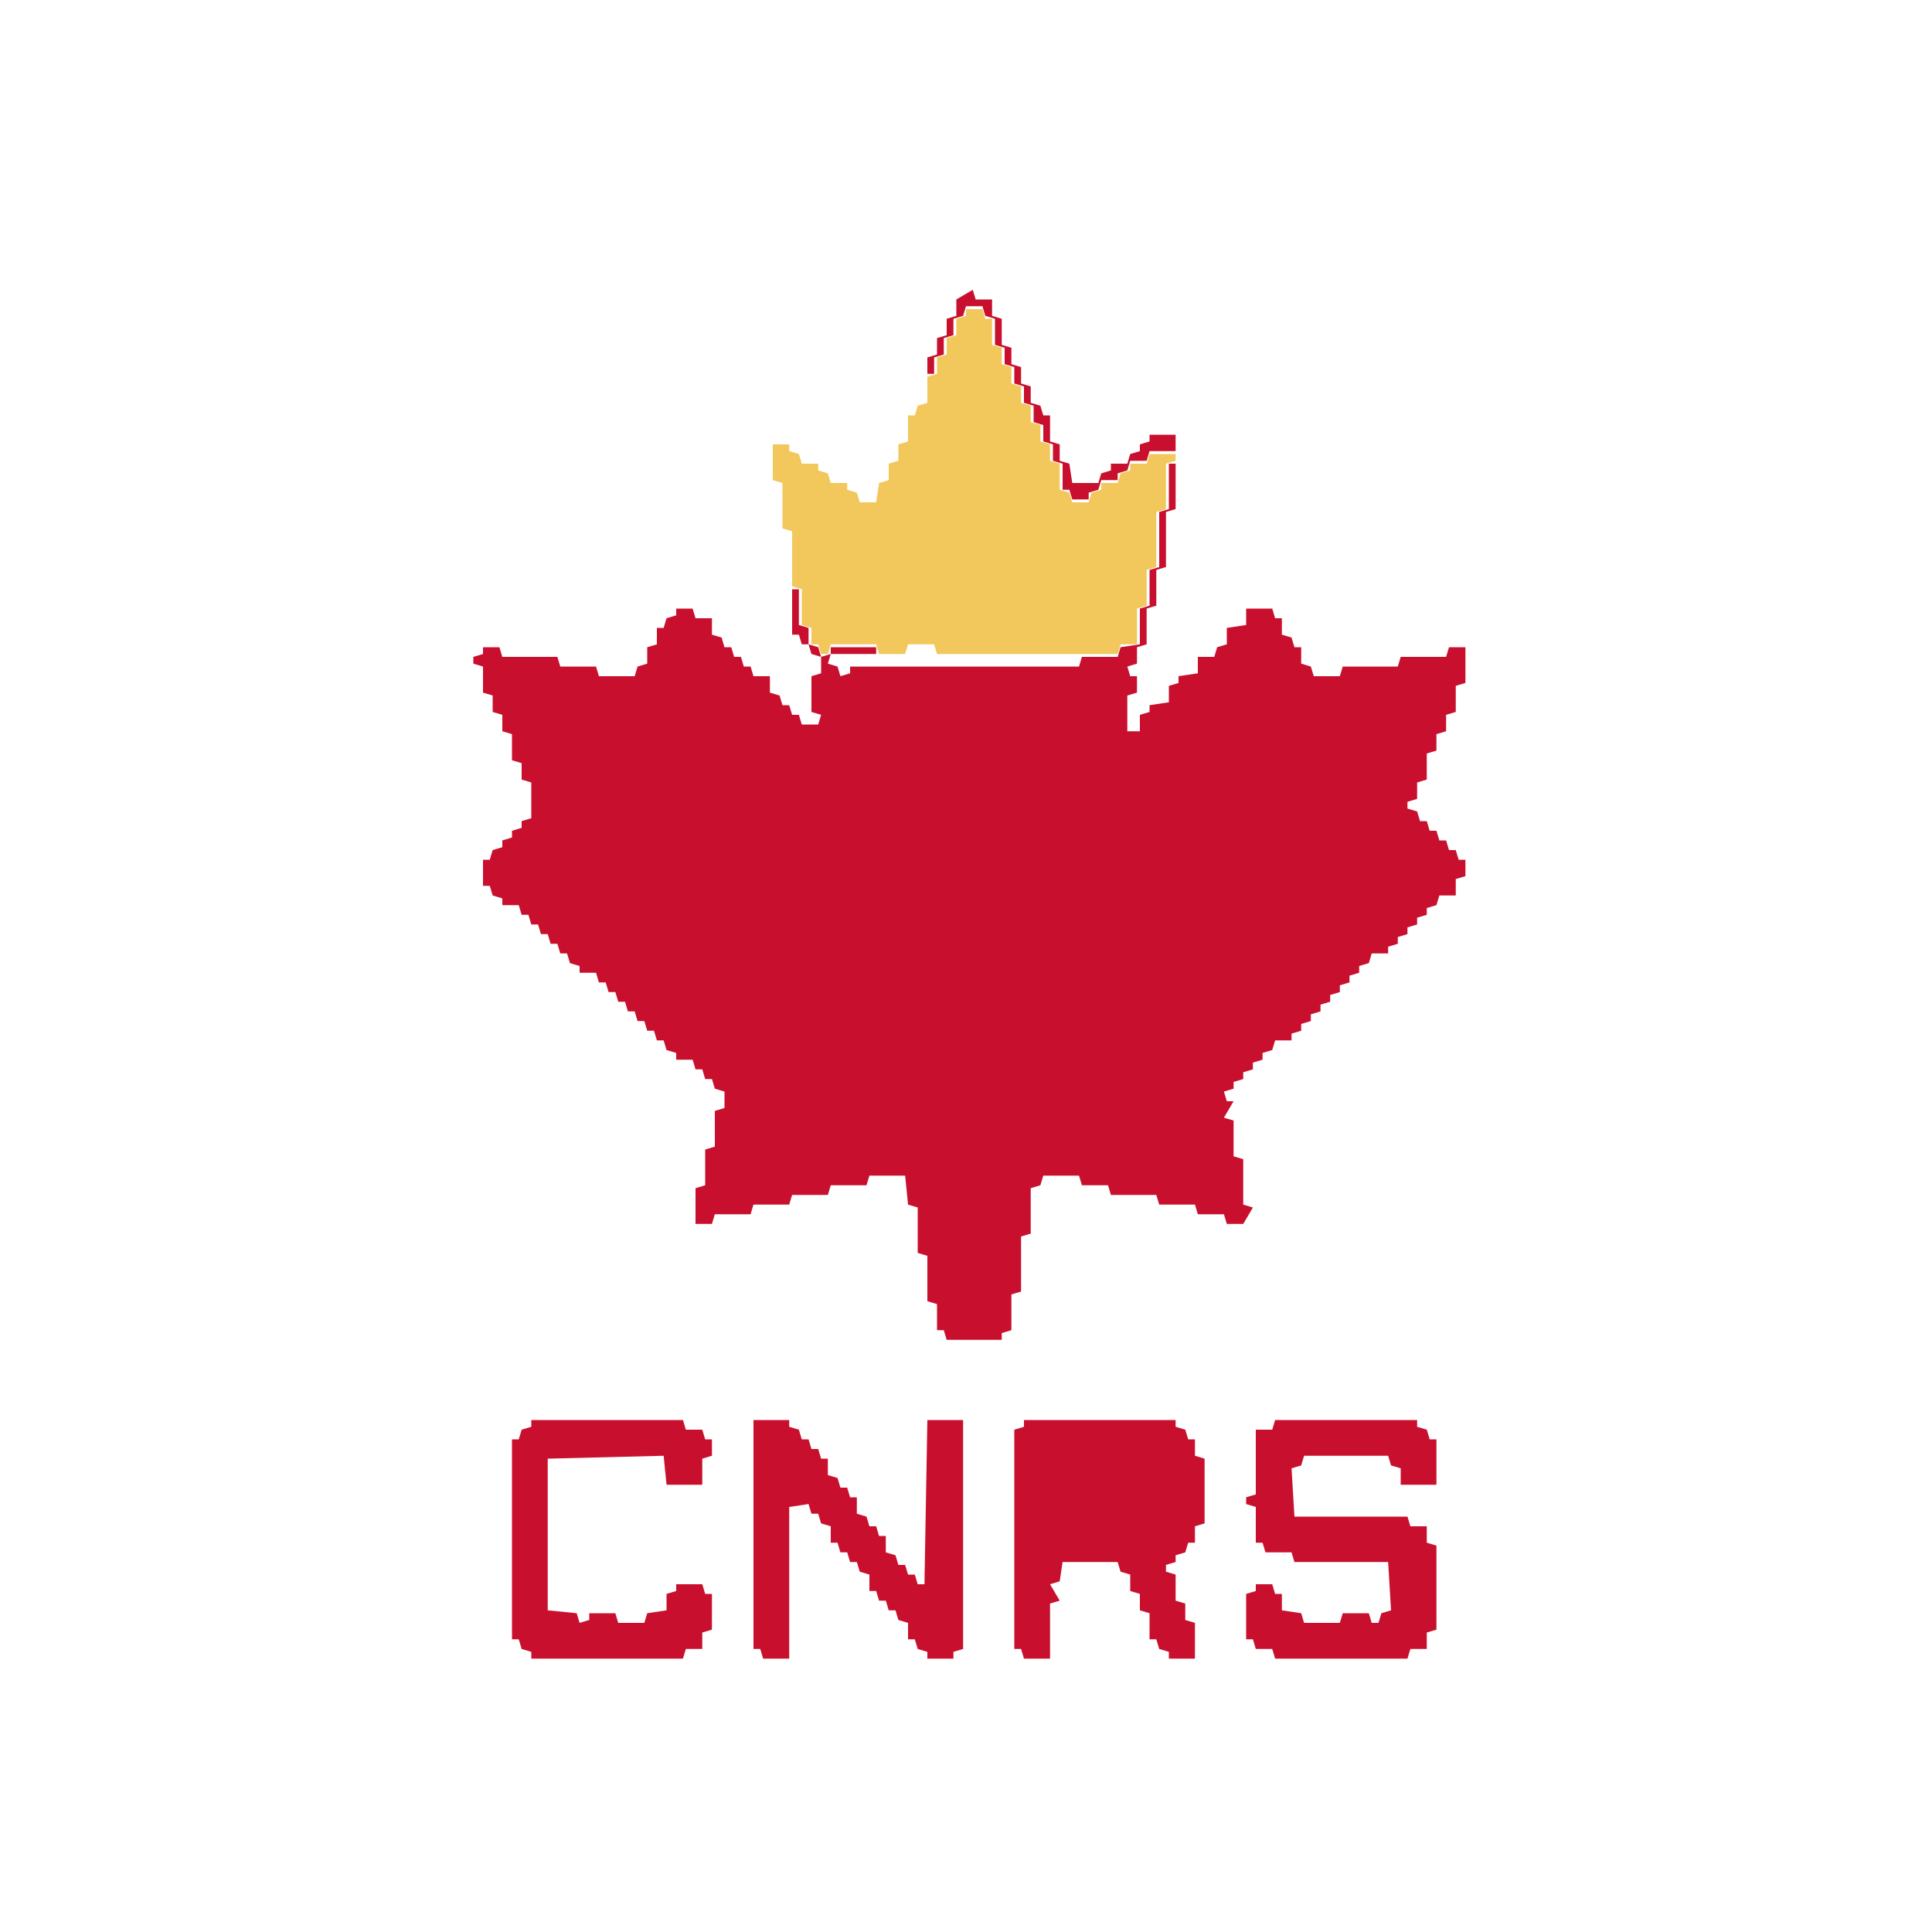
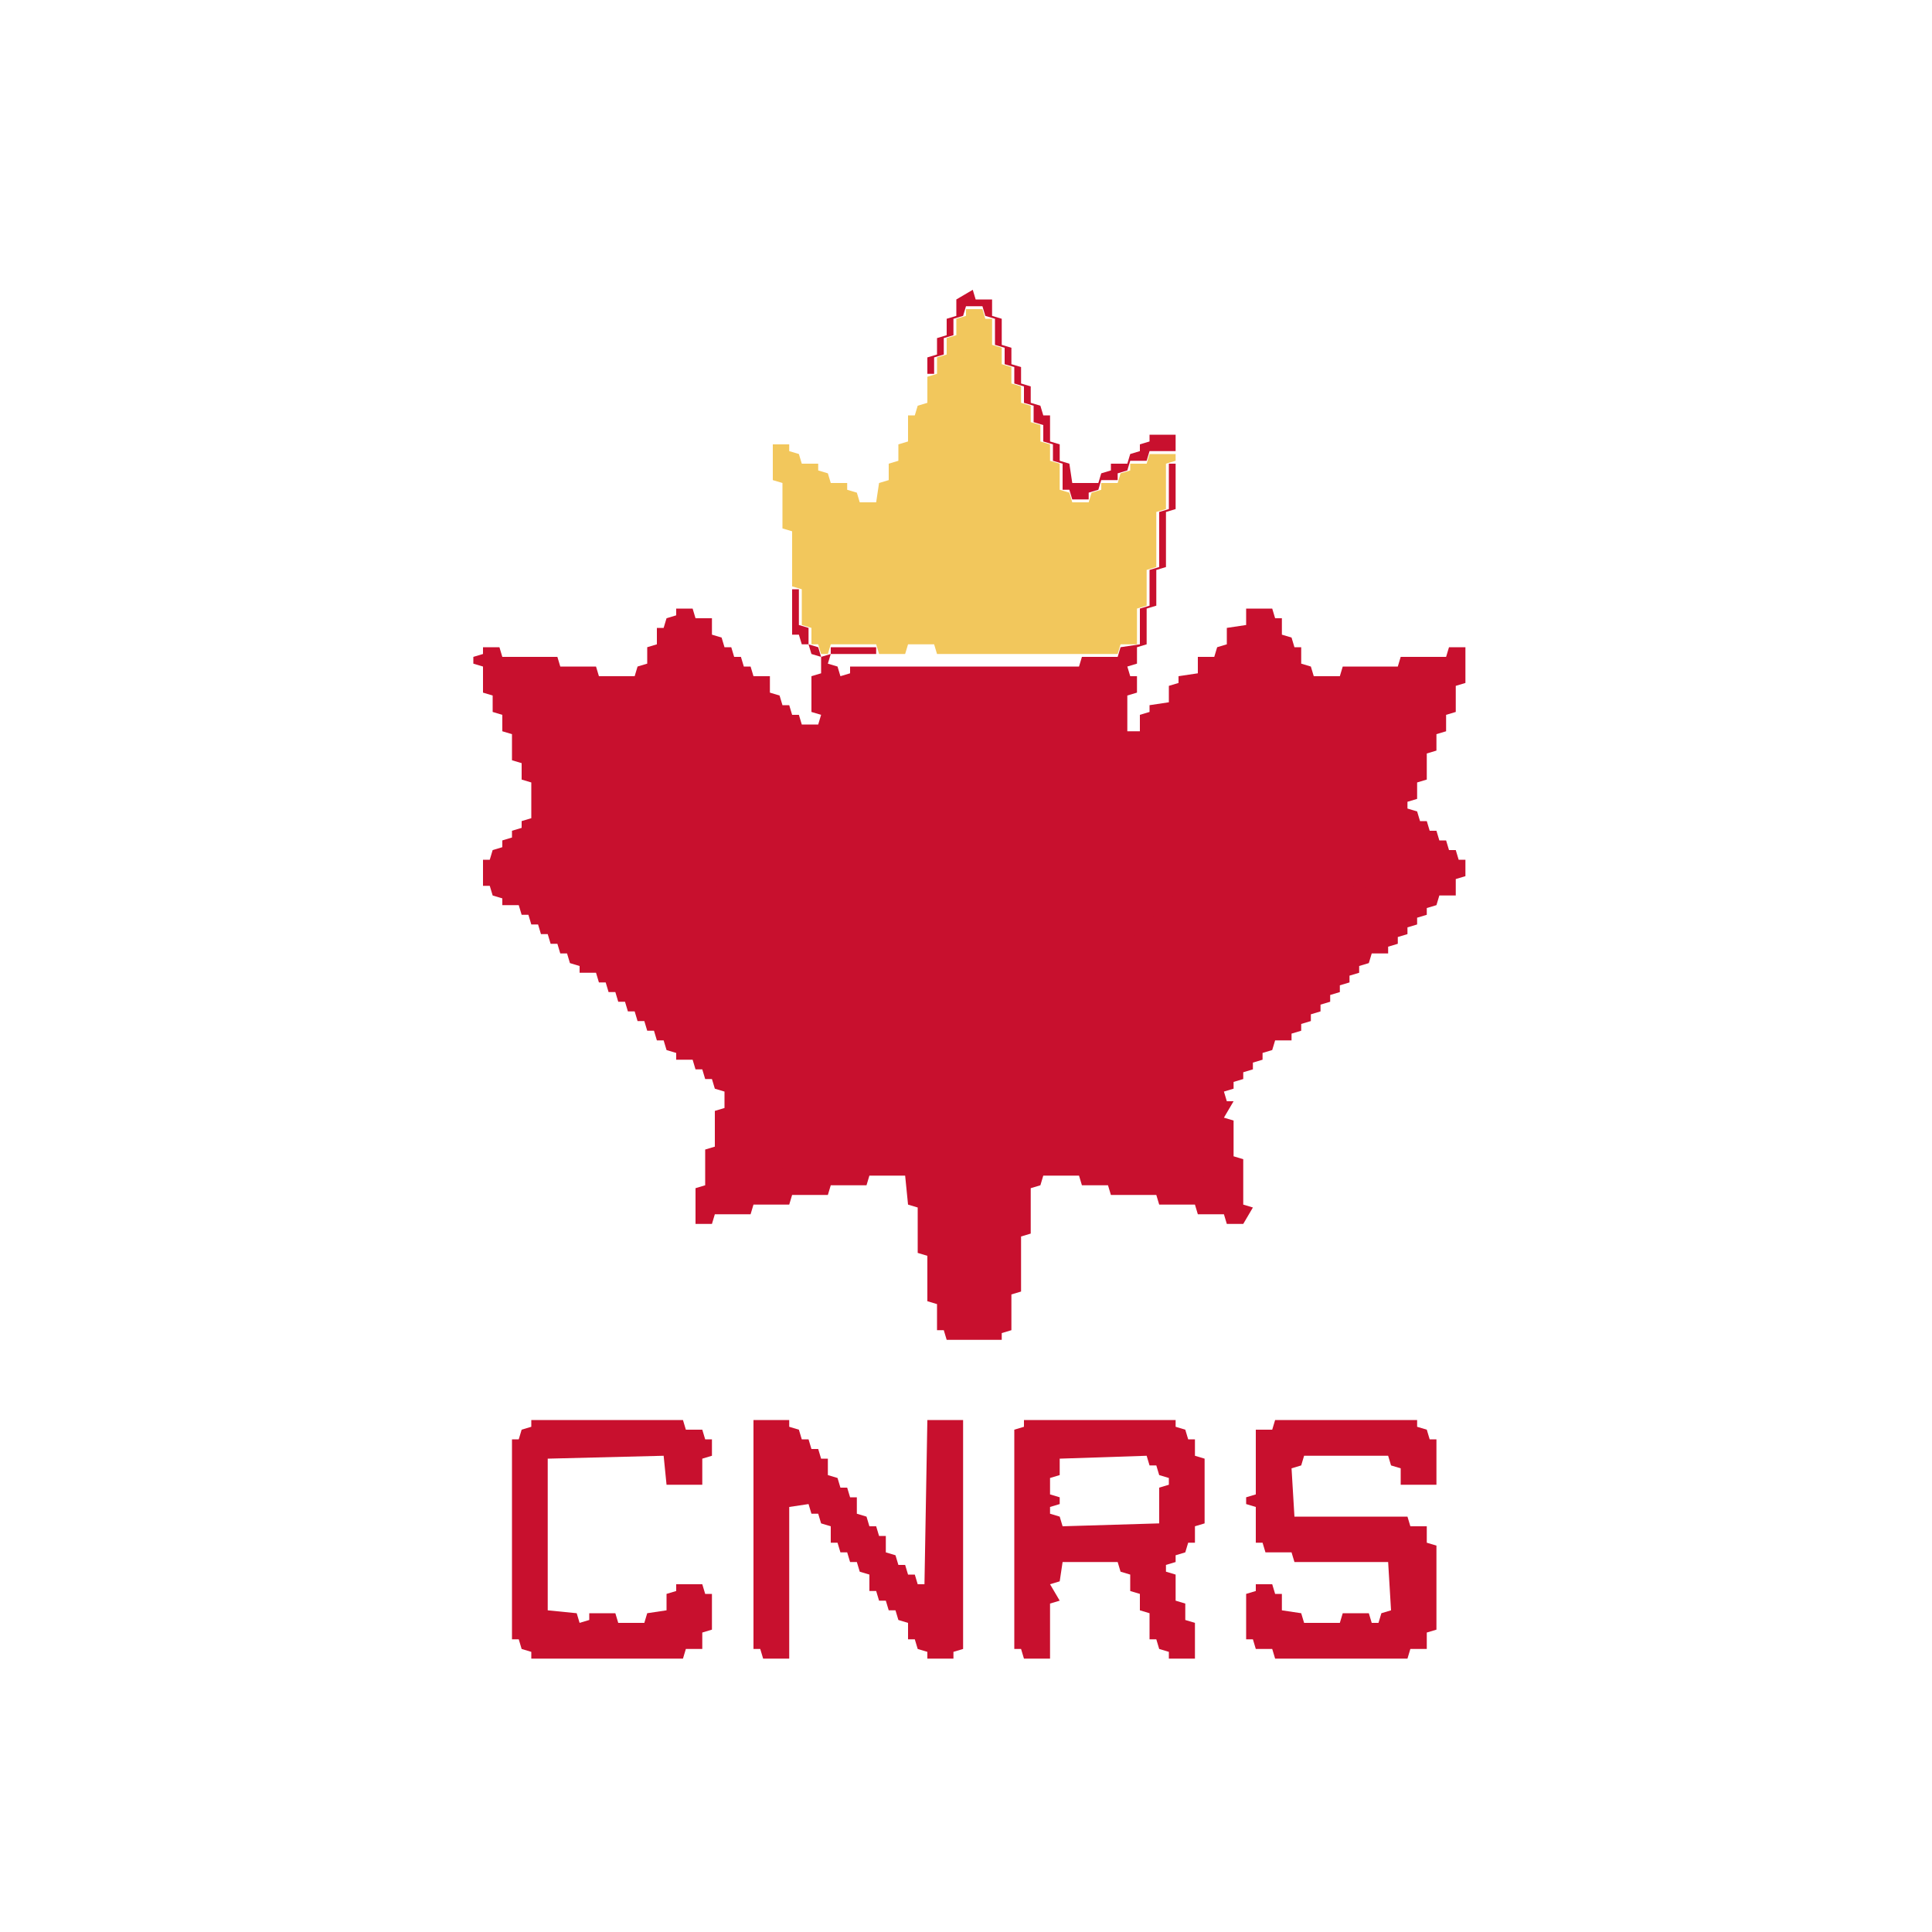
<svg xmlns="http://www.w3.org/2000/svg" viewBox="0 0 200 200" role="img" aria-label="Canadian National Robotic Society (CNRS)">
  <style>
  .cnrs-all   { transform-origin: 100px 108px; animation: cnrsBreathe 4.2s ease-in-out infinite; }
  .cnrs-crown { animation: cnrsCrown 2.6s ease-in-out infinite; }
  @keyframes cnrsBreathe { 0%,100% { transform: scale(1); } 50% { transform: scale(1.018); } }
  @keyframes cnrsCrown   { 0%,100% { fill: #f2c75c; } 50% { fill: #ffe6a0; } }
  @media (prefers-reduced-motion: reduce) { .cnrs-all, .cnrs-crown { animation: none; } }
</style>
  <g class="cnrs-all">
    <g class="cnrs-leaf" fill="#c8102e" fill-rule="evenodd">
      <path d="M130.0,148.0 130.0,154.7 129.0,155.0 129.0,155.7 130.0,156.0 130.0,159.7 130.7,159.7 131.0,160.7 133.7,160.7 134.0,161.7 143.7,161.7 144.0,166.7 143.0,167.0 142.7,168.0 142.0,168.0 141.7,167.0 139.0,167.0 138.7,168.0 135.0,168.0 134.7,167.0 132.7,166.7 132.7,165.0 132.0,165.0 131.7,164.0 130.0,164.0 130.0,164.7 129.0,165.0 129.0,169.7 129.7,169.7 130.0,170.7 131.7,170.7 132.0,171.7 145.7,171.7 146.0,170.7 147.7,170.7 147.7,169.0 148.7,168.7 148.7,160.0 147.7,159.7 147.7,158.0 146.0,158.0 145.7,157.0 134.0,157.0 133.7,152.0 134.7,151.7 135.0,150.7 143.7,150.7 144.0,151.7 145.0,152.0 145.0,153.7 148.7,153.7 148.7,149.0 148.0,149.0 147.7,148.0 146.7,147.7 146.7,147.0 132.0,147.0 131.7,148.0Z" />
-       <path d="M106.0,147.0 106.0,147.7 105.0,148.0 105.0,170.7 105.7,170.7 106.0,171.7 108.7,171.7 108.7,166.0 109.7,165.7 108.7,164.0 109.7,163.7 110.0,161.7 115.7,161.7 116.0,162.7 117.0,163.0 117.0,164.7 118.0,165.0 118.0,166.7 119.0,167.0 119.0,169.7 119.7,169.7 120.0,170.7 121.0,171.0 121.0,171.7 123.7,171.7 123.7,168.0 122.7,167.7 122.7,166.0 121.7,165.7 121.7,163.0 120.7,162.7 120.7,162.0 121.7,161.7 121.7,161.0 122.7,160.7 123.0,159.7 123.7,159.7 123.7,158.0 124.7,157.7 124.7,151.0 123.7,150.7 123.7,149.0 123.0,149.0 122.7,148.0 121.7,147.7 121.7,147.0Z" />
-       <path d="M109.7,151.0 118.7,150.7 119.0,151.7 119.7,151.7 120.0,152.7 121.0,153.0 121.0,153.7 120.0,154.0 120.0,157.7 110.0,158.0 109.7,157.0 108.7,156.7 108.7,156.0 109.7,155.7 109.7,155.0 108.7,154.7 108.7,153.0 109.7,152.7Z" />
+       <path d="M106.0,147.0 106.0,147.7 105.0,148.0 105.0,170.7 105.7,170.7 106.0,171.7 108.7,171.7 108.7,166.0 109.7,165.7 108.7,164.0 109.7,163.7 110.0,161.7 115.7,161.7 116.0,162.7 117.0,163.0 117.0,164.7 118.0,165.0 118.0,166.7 119.0,167.0 119.0,169.7 119.7,169.7 120.0,170.7 121.0,171.0 121.0,171.7 123.7,171.7 123.7,168.0 122.7,167.7 122.7,166.0 121.7,165.7 121.7,163.0 120.7,162.7 120.7,162.0 121.7,161.7 121.7,161.0 122.7,160.7 123.0,159.7 123.7,159.7 123.7,158.0 124.7,157.7 124.7,151.0 123.7,150.7 123.7,149.0 123.0,149.0 122.7,148.0 121.7,147.7 121.7,147.0Z M109.7,151.0 118.7,150.7 119.0,151.7 119.7,151.7 120.0,152.7 121.0,153.0 121.0,153.7 120.0,154.0 120.0,157.7 110.0,158.0 109.7,157.0 108.7,156.7 108.7,156.0 109.7,155.7 109.7,155.0 108.7,154.7 108.7,153.0 109.7,152.7Z" />
      <path d="M78.0,147.0 78.0,170.7 78.7,170.7 79.0,171.7 81.7,171.7 81.7,156.0 83.7,155.7 84.0,156.7 84.7,156.7 85.0,157.7 86.0,158.0 86.0,159.7 86.7,159.7 87.0,160.7 87.7,160.7 88.0,161.7 88.7,161.7 89.0,162.7 90.0,163.0 90.0,164.7 90.7,164.7 91.0,165.7 91.7,165.7 92.0,166.7 92.7,166.7 93.0,167.7 94.0,168.0 94.0,169.7 94.7,169.7 95.0,170.7 96.0,171.0 96.0,171.7 98.7,171.7 98.7,171.0 99.7,170.7 99.7,147.0 96.0,147.0 95.7,164.0 95.0,164.0 94.7,163.0 94.0,163.0 93.7,162.0 93.0,162.0 92.7,161.0 91.7,160.7 91.7,159.0 91.0,159.0 90.7,158.0 90.0,158.0 89.7,157.0 88.7,156.7 88.7,155.0 88.0,155.0 87.7,154.0 87.0,154.0 86.7,153.0 85.7,152.7 85.7,151.0 85.0,151.0 84.7,150.0 84.0,150.0 83.7,149.0 83.0,149.0 82.7,148.0 81.7,147.7 81.7,147.0Z" />
      <path d="M55.0,147.0 55.0,147.7 54.0,148.0 53.7,149.0 53.0,149.0 53.0,169.7 53.7,169.7 54.0,170.7 55.0,171.0 55.0,171.7 70.7,171.7 71.0,170.7 72.7,170.7 72.7,169.0 73.7,168.7 73.7,165.0 73.0,165.0 72.7,164.0 70.0,164.0 70.0,164.7 69.0,165.0 69.0,166.7 67.0,167.0 66.7,168.0 64.0,168.0 63.7,167.0 61.0,167.0 61.0,167.7 60.0,168.0 59.7,167.0 56.7,166.7 56.7,151.0 68.7,150.7 69.0,153.7 72.7,153.7 72.7,151.0 73.7,150.7 73.7,149.0 73.0,149.0 72.7,148.0 71.0,148.0 70.7,147.0Z" />
      <path d="M84.0,52.0 84.0,57.7 85.0,58.0 85.0,61.7 86.0,62.0 86.0,64.7 115.7,64.7 115.7,62.0 115.0,62.0 114.7,64.0 87.0,64.0 86.7,61.0 85.7,60.7 85.7,58.0 84.7,57.7 84.7,53.0 85.7,52.7 86.0,53.7 87.7,53.7 88.0,54.7 89.0,55.0 89.0,55.7 90.7,55.7 90.7,55.0 89.0,55.0 88.7,54.0 87.7,53.7 87.7,53.0 86.0,53.0 85.7,52.0Z" />
      <path d="M121.7,48.0 121.0,48.0 121.0,52.7 120.0,53.0 120.0,58.7 119.0,59.0 119.0,62.7 118.0,63.0 118.0,66.7 116.0,67.0 115.7,68.0 112.0,68.0 111.7,69.0 88.0,69.0 88.0,69.7 87.0,70.0 86.7,69.0 85.7,68.7 86.0,67.7 90.7,67.7 90.7,67.0 86.0,67.0 86.0,67.7 85.0,68.0 84.7,67.0 83.7,66.7 83.7,65.0 82.7,64.7 82.7,61.0 82.0,61.0 82.0,65.7 82.7,65.7 83.0,66.7 83.7,66.7 84.0,67.7 85.0,68.0 85.0,69.7 84.0,70.0 84.0,73.7 85.0,74.0 84.7,75.0 83.0,75.0 82.7,74.0 82.0,74.0 81.7,73.0 81.0,73.0 80.7,72.0 79.7,71.7 79.7,70.0 78.0,70.0 77.7,69.0 77.0,69.0 76.7,68.0 76.0,68.0 75.7,67.0 75.0,67.0 74.7,66.0 73.7,65.7 73.7,64.0 72.0,64.0 71.7,63.0 70.0,63.0 70.0,63.7 69.0,64.0 68.7,65.0 68.0,65.0 68.0,66.7 67.0,67.0 67.0,68.7 66.0,69.0 65.7,70.0 62.0,70.0 61.7,69.0 58.0,69.0 57.7,68.0 52.0,68.0 51.7,67.0 50.0,67.0 50.0,67.7 49.0,68.0 49.0,68.7 50.0,69.0 50.0,71.7 51.0,72.0 51.0,73.7 52.0,74.0 52.0,75.7 53.0,76.0 53.0,78.7 54.0,79.0 54.0,80.7 55.0,81.0 55.0,84.7 54.0,85.0 54.0,85.7 53.0,86.0 53.0,86.7 52.0,87.0 52.0,87.7 51.0,88.0 50.7,89.0 50.0,89.0 50.0,91.7 50.7,91.7 51.0,92.7 52.0,93.0 52.0,93.7 53.7,93.7 54.0,94.7 54.7,94.7 55.0,95.7 55.7,95.7 56.0,96.7 56.7,96.7 57.0,97.7 57.7,97.7 58.0,98.7 58.7,98.7 59.0,99.7 60.0,100.0 60.0,100.7 61.7,100.7 62.0,101.7 62.7,101.7 63.0,102.7 63.7,102.7 64.0,103.7 64.7,103.7 65.0,104.7 65.7,104.7 66.0,105.7 66.7,105.7 67.0,106.7 67.7,106.7 68.0,107.7 68.7,107.7 69.0,108.7 70.0,109.0 70.0,109.7 71.7,109.7 72.0,110.7 72.7,110.7 73.0,111.7 73.7,111.7 74.0,112.7 75.0,113.0 75.0,114.7 74.0,115.0 74.0,118.7 73.0,119.0 73.0,122.7 72.0,123.0 72.0,126.7 73.7,126.7 74.0,125.7 77.7,125.7 78.0,124.7 81.7,124.7 82.0,123.7 85.7,123.7 86.0,122.7 89.7,122.7 90.0,121.7 93.7,121.7 94.0,124.7 95.0,125.0 95.0,129.7 96.0,130.0 96.0,134.7 97.0,135.0 97.0,137.7 97.7,137.7 98.0,138.7 103.7,138.7 103.7,138.0 104.7,137.7 104.7,134.0 105.7,133.7 105.7,128.0 106.7,127.7 106.7,123.0 107.7,122.7 108.0,121.7 111.7,121.7 112.0,122.7 114.7,122.7 115.0,123.7 119.7,123.7 120.0,124.7 123.7,124.7 124.0,125.7 126.7,125.7 127.0,126.7 128.7,126.7 129.7,125.0 128.7,124.7 128.7,120.0 127.7,119.7 127.7,116.0 126.7,115.7 127.7,114.0 127.0,114.0 126.7,113.0 127.7,112.7 127.7,112.0 128.7,111.7 128.7,111.0 129.7,110.7 129.7,110.0 130.7,109.7 130.7,109.0 131.7,108.7 132.0,107.7 133.7,107.7 133.7,107.0 134.7,106.7 134.7,106.0 135.7,105.7 135.7,105.0 136.7,104.7 136.7,104.0 137.7,103.7 137.7,103.0 138.7,102.7 138.7,102.0 139.7,101.7 139.7,101.0 140.7,100.7 140.7,100.0 141.7,99.7 142.0,98.7 143.7,98.7 143.7,98.0 144.7,97.7 144.7,97.0 145.7,96.7 145.7,96.0 146.7,95.7 146.7,95.0 147.7,94.7 147.7,94.0 148.7,93.7 149.0,92.7 150.7,92.7 150.7,91.0 151.7,90.7 151.7,89.0 151.0,89.0 150.7,88.0 150.0,88.0 149.7,87.0 149.0,87.0 148.7,86.0 148.0,86.0 147.7,85.0 147.0,85.0 146.7,84.0 145.7,83.7 145.7,83.0 146.7,82.7 146.7,81.0 147.7,80.7 147.7,78.0 148.7,77.7 148.7,76.0 149.7,75.7 149.7,74.0 150.7,73.7 150.7,71.0 151.7,70.7 151.7,67.0 150.0,67.0 149.7,68.0 145.0,68.0 144.7,69.0 139.0,69.0 138.7,70.0 136.0,70.0 135.7,69.0 134.7,68.7 134.7,67.0 134.0,67.0 133.7,66.0 132.7,65.7 132.7,64.0 132.0,64.0 131.7,63.0 129.0,63.0 129.0,64.7 127.0,65.0 127.0,66.7 126.0,67.0 125.7,68.0 124.0,68.0 124.0,69.7 122.0,70.0 122.0,70.7 121.0,71.0 121.0,72.7 119.0,73.0 119.0,73.7 118.0,74.0 118.0,75.7 116.7,75.7 116.7,72.0 117.7,71.7 117.7,70.0 117.0,70.0 116.7,69.0 117.7,68.7 117.7,67.0 118.7,66.7 118.7,63.0 119.7,62.7 119.7,59.0 120.7,58.7 120.7,53.0 121.7,52.7Z" />
      <path d="M109.7,111.0 113.7,110.7 114.0,111.7 117.7,111.7 118.0,112.7 120.7,112.7 121.0,113.7 122.7,113.7 123.0,114.7 124.0,115.0 124.0,118.7 125.0,119.0 125.0,121.7 123.0,122.0 122.7,121.0 119.0,121.0 118.7,120.0 115.0,120.0 114.7,119.0 112.0,119.0 111.7,118.0 109.0,118.0 108.7,113.0 109.7,112.7Z" />
      <path d="M92.0,110.0 92.0,114.7 93.0,115.0 92.7,118.0 90.0,118.0 89.7,119.0 86.0,119.0 85.7,120.0 82.0,120.0 81.7,121.0 76.7,120.7 76.7,118.0 77.7,117.7 78.0,113.7 80.7,113.7 81.0,112.7 83.7,112.7 84.0,111.7 87.7,111.7 88.0,110.7 90.7,110.7 91.0,109.7Z" />
      <path d="M144.0,92.0 143.7,94.0 142.0,94.0 142.0,94.7 141.0,95.0 141.0,95.7 140.0,96.0 140.0,96.7 139.0,97.0 139.0,97.7 138.0,98.0 138.0,98.7 137.0,99.0 137.0,99.7 136.0,100.0 136.0,100.7 135.0,101.0 135.0,101.7 134.0,102.0 133.7,103.0 132.0,103.0 132.0,103.7 131.0,104.0 131.0,104.7 130.0,105.0 130.0,105.7 129.0,106.0 129.0,106.7 128.0,107.0 128.0,107.7 127.0,108.0 127.0,108.7 126.0,109.0 125.7,110.0 120.0,110.0 119.7,109.0 117.0,109.0 116.7,108.0 112.7,107.7 112.7,106.0 113.7,105.7 113.7,105.0 114.7,104.7 114.7,104.0 115.7,103.7 115.7,103.0 116.7,102.7 116.7,102.0 117.7,101.7 117.7,101.0 118.7,100.7 118.7,100.0 119.7,99.7 119.7,99.0 120.7,98.7 120.7,98.0 121.7,97.7 121.7,97.0 122.7,96.7 122.7,96.0 123.7,95.7 123.7,95.0 124.7,94.7 124.7,94.0 125.7,93.7 125.7,93.0 126.7,92.7 126.7,92.0 127.7,91.7 128.0,90.7 138.7,90.7 139.0,91.7Z" />
      <path d="M56.7,92.0 62.7,91.7 63.0,90.7 73.7,90.7 74.0,91.7 75.0,92.0 75.0,93.7 76.7,93.7 77.0,94.7 77.7,94.7 78.0,95.7 78.7,95.7 79.0,96.7 79.7,96.7 80.0,97.7 80.7,97.7 81.0,98.7 82.0,99.0 82.0,100.7 82.7,100.7 83.0,101.7 84.7,101.7 85.0,102.7 85.7,102.7 86.0,103.7 86.7,103.7 87.0,104.7 87.7,104.7 88.0,105.7 89.0,106.0 89.0,106.7 88.0,107.0 87.7,108.0 85.0,108.0 84.7,109.0 81.0,109.0 80.7,110.0 76.0,110.0 75.7,109.0 75.0,109.0 74.7,108.0 74.0,108.0 73.7,107.0 73.0,107.0 72.7,106.0 71.7,105.7 71.7,105.0 70.0,105.0 69.7,104.0 69.0,104.0 68.7,103.0 68.0,103.0 67.7,102.0 67.0,102.0 66.7,101.0 66.0,101.0 65.7,100.0 65.0,100.0 64.7,99.0 64.0,99.0 63.7,98.0 62.7,97.7 62.7,97.0 61.0,97.0 60.7,96.0 60.0,96.0 59.7,95.0 59.0,95.0 58.7,94.0 58.0,94.0 57.7,93.0 56.7,92.7Z" />
      <path d="M88.0,72.7 113.0,73.0 113.0,76.7 112.0,77.0 112.0,83.7 111.0,84.0 111.0,88.7 110.0,89.0 110.0,93.7 109.0,94.0 109.0,98.7 108.0,99.0 108.0,103.7 107.0,104.0 107.0,106.7 106.0,107.0 106.0,113.7 105.0,114.0 105.0,119.7 104.0,120.0 104.0,124.7 103.0,125.0 103.0,129.7 102.0,130.0 102.0,133.7 101.0,134.0 100.7,135.0 99.7,134.7 99.7,131.0 98.7,130.7 98.7,126.0 97.7,125.7 97.7,121.0 96.7,120.7 96.7,116.0 95.7,115.7 95.7,110.0 94.7,109.7 94.7,106.0 93.7,105.7 93.7,100.0 92.7,99.7 92.7,95.0 91.7,94.7 91.7,90.0 90.7,89.7 90.7,85.0 89.7,84.7 89.7,80.0 88.7,79.7 88.7,74.0 87.7,73.7Z" />
      <path d="M132.0,71.7 132.7,71.7 133.0,72.7 134.0,73.0 134.0,73.7 138.7,73.7 139.0,72.7 143.7,72.7 144.0,71.7 146.0,72.0 146.0,75.7 145.0,76.0 145.0,77.7 144.0,78.0 144.0,79.7 143.0,80.0 143.0,82.7 142.0,83.0 142.0,85.7 142.7,85.7 143.0,86.7 144.0,87.0 143.7,88.0 136.0,88.0 135.7,87.0 130.7,86.7 130.7,77.0 131.7,76.7Z" />
      <path d="M127.7,70.7 128.0,78.7 127.0,79.0 127.0,86.7 126.0,87.0 126.0,88.7 125.0,89.0 125.0,89.7 124.0,90.0 124.0,90.7 123.0,91.0 123.0,91.7 122.0,92.0 122.0,92.7 121.0,93.0 121.0,93.7 120.0,94.0 120.0,94.7 119.0,95.0 119.0,95.7 118.0,96.0 118.0,96.7 117.0,97.0 117.0,97.7 116.0,98.0 116.0,98.7 115.0,99.0 115.0,99.7 114.0,100.0 114.0,100.7 113.0,101.0 112.7,102.0 112.0,102.0 111.7,98.0 112.7,97.7 112.7,93.0 113.7,92.7 113.7,88.0 114.7,87.7 114.7,83.0 115.7,82.7 115.7,82.0 116.7,81.7 116.7,81.0 117.7,80.7 117.7,80.0 118.7,79.7 118.7,79.0 119.7,78.7 119.7,78.0 120.7,77.7 120.7,77.0 121.7,76.7 121.7,76.0 122.7,75.7 122.7,75.0 123.7,74.7 123.7,74.0 124.7,73.7 124.7,73.0 125.7,72.7 125.7,72.0 126.7,71.7 127.0,70.7Z" />
      <path d="M74.0,70.7 74.7,70.7 75.0,71.7 75.7,71.7 76.0,72.7 76.7,72.7 77.0,73.7 77.7,73.7 78.0,74.7 78.7,74.7 79.0,75.7 79.7,75.7 80.0,76.7 80.7,76.7 81.0,77.7 81.7,77.7 82.0,78.7 82.7,78.7 83.0,79.7 83.7,79.7 84.0,80.7 84.7,80.7 85.0,81.7 85.7,81.7 86.0,82.7 87.0,83.0 87.0,88.7 88.0,89.0 88.0,93.7 89.0,94.0 89.0,98.7 90.0,99.0 89.7,102.0 89.0,102.0 88.7,101.0 88.0,101.0 87.7,100.0 87.0,100.0 86.7,99.0 86.0,99.0 85.7,98.0 85.0,98.0 84.7,97.0 84.0,97.0 83.7,96.0 83.0,96.0 82.7,95.0 82.0,95.0 81.7,94.0 81.0,94.0 80.7,93.0 80.0,93.0 79.7,92.0 79.0,92.0 78.7,91.0 78.0,91.0 77.7,90.0 77.0,90.0 76.7,89.0 76.0,89.0 75.7,88.0 74.7,87.7 74.7,82.0 73.7,81.7Z" />
      <path d="M69.7,70.7 70.0,78.7 71.0,79.0 71.0,86.7 66.0,87.0 65.7,88.0 58.0,88.0 57.7,87.0 58.7,86.7 59.0,85.7 59.7,85.7 59.7,83.0 58.7,82.7 58.7,81.0 57.7,80.7 57.7,78.0 56.7,77.7 56.7,76.0 55.7,75.7 55.7,74.0 55.0,74.0 54.7,73.0 55.7,72.7 56.0,71.7 57.7,71.7 58.0,72.7 61.7,72.7 62.0,73.7 67.7,73.7 67.7,72.0 68.7,71.7 69.0,70.7Z" />
      <path d="M100.0,37.0 100.0,38.7 99.0,39.0 99.0,40.7 98.0,41.0 98.0,42.7 97.0,43.0 97.0,44.7 96.0,45.0 96.0,47.7 95.0,48.0 95.0,49.7 94.0,50.0 94.0,50.7 95.7,49.7 95.7,48.0 96.7,47.7 96.7,46.0 97.7,45.7 97.7,43.0 98.7,42.7 98.7,41.0 99.7,40.7 100.0,39.7 101.7,39.7 102.0,41.7 103.0,42.0 103.0,43.7 104.0,44.0 104.0,45.7 105.0,46.0 105.0,47.7 106.0,48.0 106.0,49.7 107.0,50.0 107.0,51.7 108.0,52.0 108.0,54.7 108.7,54.7 109.0,55.7 110.0,56.0 110.0,56.7 111.7,56.7 111.7,56.0 112.7,55.7 112.7,55.0 113.7,54.7 114.0,53.7 115.7,53.7 116.0,52.7 117.0,53.0 117.0,56.7 116.0,57.0 116.0,60.7 116.7,60.7 116.7,57.0 117.7,56.7 117.7,52.0 116.0,52.0 115.7,53.0 114.0,53.0 113.7,54.0 112.0,54.0 112.0,54.7 111.0,55.0 110.7,56.0 110.0,56.0 109.7,54.0 108.7,53.7 108.7,52.0 107.7,51.7 107.7,50.0 106.7,49.7 106.7,48.0 105.7,47.7 105.7,46.0 104.7,45.7 104.7,44.0 103.7,43.7 103.7,42.0 102.7,41.7 102.7,40.0 101.7,39.7 101.7,37.0Z" />
      <path d="M99.0,31.0 99.0,32.7 98.0,33.0 98.0,34.7 97.0,35.0 97.0,36.7 96.0,37.0 96.0,38.7 96.7,38.7 96.7,37.0 97.7,36.7 97.7,35.0 98.7,34.7 98.7,33.0 99.7,32.7 100.0,31.7 101.7,31.7 102.0,32.7 103.0,33.0 103.0,35.7 104.0,36.0 104.0,37.7 105.0,38.0 105.0,39.7 106.0,40.0 106.0,41.7 107.0,42.0 107.0,43.7 108.0,44.0 108.0,45.7 109.0,46.0 109.0,47.7 110.0,48.0 110.0,50.7 110.7,50.7 111.0,51.7 112.7,51.7 112.7,51.0 113.7,50.7 114.0,49.7 115.7,49.7 115.7,49.0 116.7,48.7 117.0,47.7 118.7,47.7 119.0,46.7 121.7,46.7 121.7,45.0 119.0,45.0 119.0,45.7 118.0,46.0 118.0,46.7 117.0,47.0 116.7,48.0 115.0,48.0 115.0,48.7 114.0,49.0 113.7,50.0 111.0,50.0 110.7,48.0 109.7,47.7 109.7,46.0 108.7,45.7 108.7,43.0 108.0,43.0 107.7,42.0 106.7,41.7 106.7,40.0 105.7,39.7 105.7,38.0 104.7,37.7 104.7,36.0 103.7,35.7 103.7,33.0 102.7,32.7 102.7,31.0 101.0,31.0 100.7,30.0Z" />
    </g>
    <g class="cnrs-crown" fill="#f2c75c" fill-rule="evenodd">
      <path d="M80.0,46.0 80.0,49.7 81.0,50.0 81.0,54.7 82.0,55.0 82.0,60.7 83.0,61.0 83.0,64.7 84.0,65.0 84.0,66.7 84.7,66.7 85.0,67.7 85.7,67.7 86.0,66.7 90.7,66.7 91.0,67.7 93.7,67.7 94.0,66.7 96.7,66.7 97.0,67.7 115.7,67.7 116.0,66.7 117.7,66.7 117.7,63.0 118.7,62.7 118.7,59.0 119.7,58.7 119.7,53.0 120.7,52.7 120.7,48.0 121.7,47.7 121.7,47.0 119.0,47.0 118.7,48.0 117.0,48.0 117.0,48.7 116.0,49.0 115.7,50.0 114.0,50.0 114.0,50.7 113.0,51.0 112.7,52.0 111.0,52.0 110.7,51.0 109.7,50.7 109.7,48.0 108.7,47.7 108.7,46.0 107.7,45.7 107.7,44.0 106.7,43.7 106.7,42.0 105.7,41.7 105.7,40.0 104.7,39.7 104.7,38.0 103.7,37.7 103.7,36.0 102.7,35.7 102.7,33.0 102.0,33.0 101.7,32.0 100.0,32.0 100.0,32.7 99.0,33.0 99.0,34.7 98.0,35.0 98.0,36.7 97.0,37.0 97.0,38.7 96.0,39.0 96.0,41.7 95.0,42.0 94.7,43.0 94.0,43.0 94.0,45.7 93.0,46.0 93.0,47.7 92.0,48.0 92.0,49.7 91.0,50.0 90.7,52.0 89.0,52.0 88.7,51.0 87.7,50.7 87.7,50.0 86.0,50.0 85.7,49.0 84.7,48.7 84.7,48.0 83.0,48.0 82.7,47.0 81.7,46.7 81.7,46.0Z" />
      <path d="M83.7,52.0 85.7,51.7 86.0,52.7 87.7,52.7 88.0,53.7 89.0,54.0 89.0,54.7 90.7,54.7 91.0,55.7 91.7,55.7 91.7,54.0 92.7,53.7 92.7,52.0 93.7,51.7 93.7,50.0 94.7,49.7 94.7,48.0 95.7,47.7 95.7,45.0 96.7,44.7 96.7,43.0 97.7,42.7 97.7,41.0 98.7,40.7 98.7,39.0 99.7,38.7 99.7,37.0 101.7,36.7 102.0,39.7 103.0,40.0 103.0,41.7 104.0,42.0 104.0,43.7 105.0,44.0 105.0,45.7 106.0,46.0 106.0,47.7 107.0,48.0 107.0,49.7 108.0,50.0 108.0,51.7 109.0,52.0 109.0,53.7 110.0,54.0 110.0,55.7 110.7,55.7 110.7,55.0 111.7,54.7 112.0,53.7 113.7,53.7 114.0,52.7 115.7,52.7 116.0,51.7 118.0,52.0 118.0,56.7 117.0,57.0 117.0,60.7 116.0,61.0 116.0,64.7 86.0,65.0 85.7,62.0 84.7,61.7 84.7,58.0 83.7,57.7Z" />
    </g>
  </g>
</svg>
